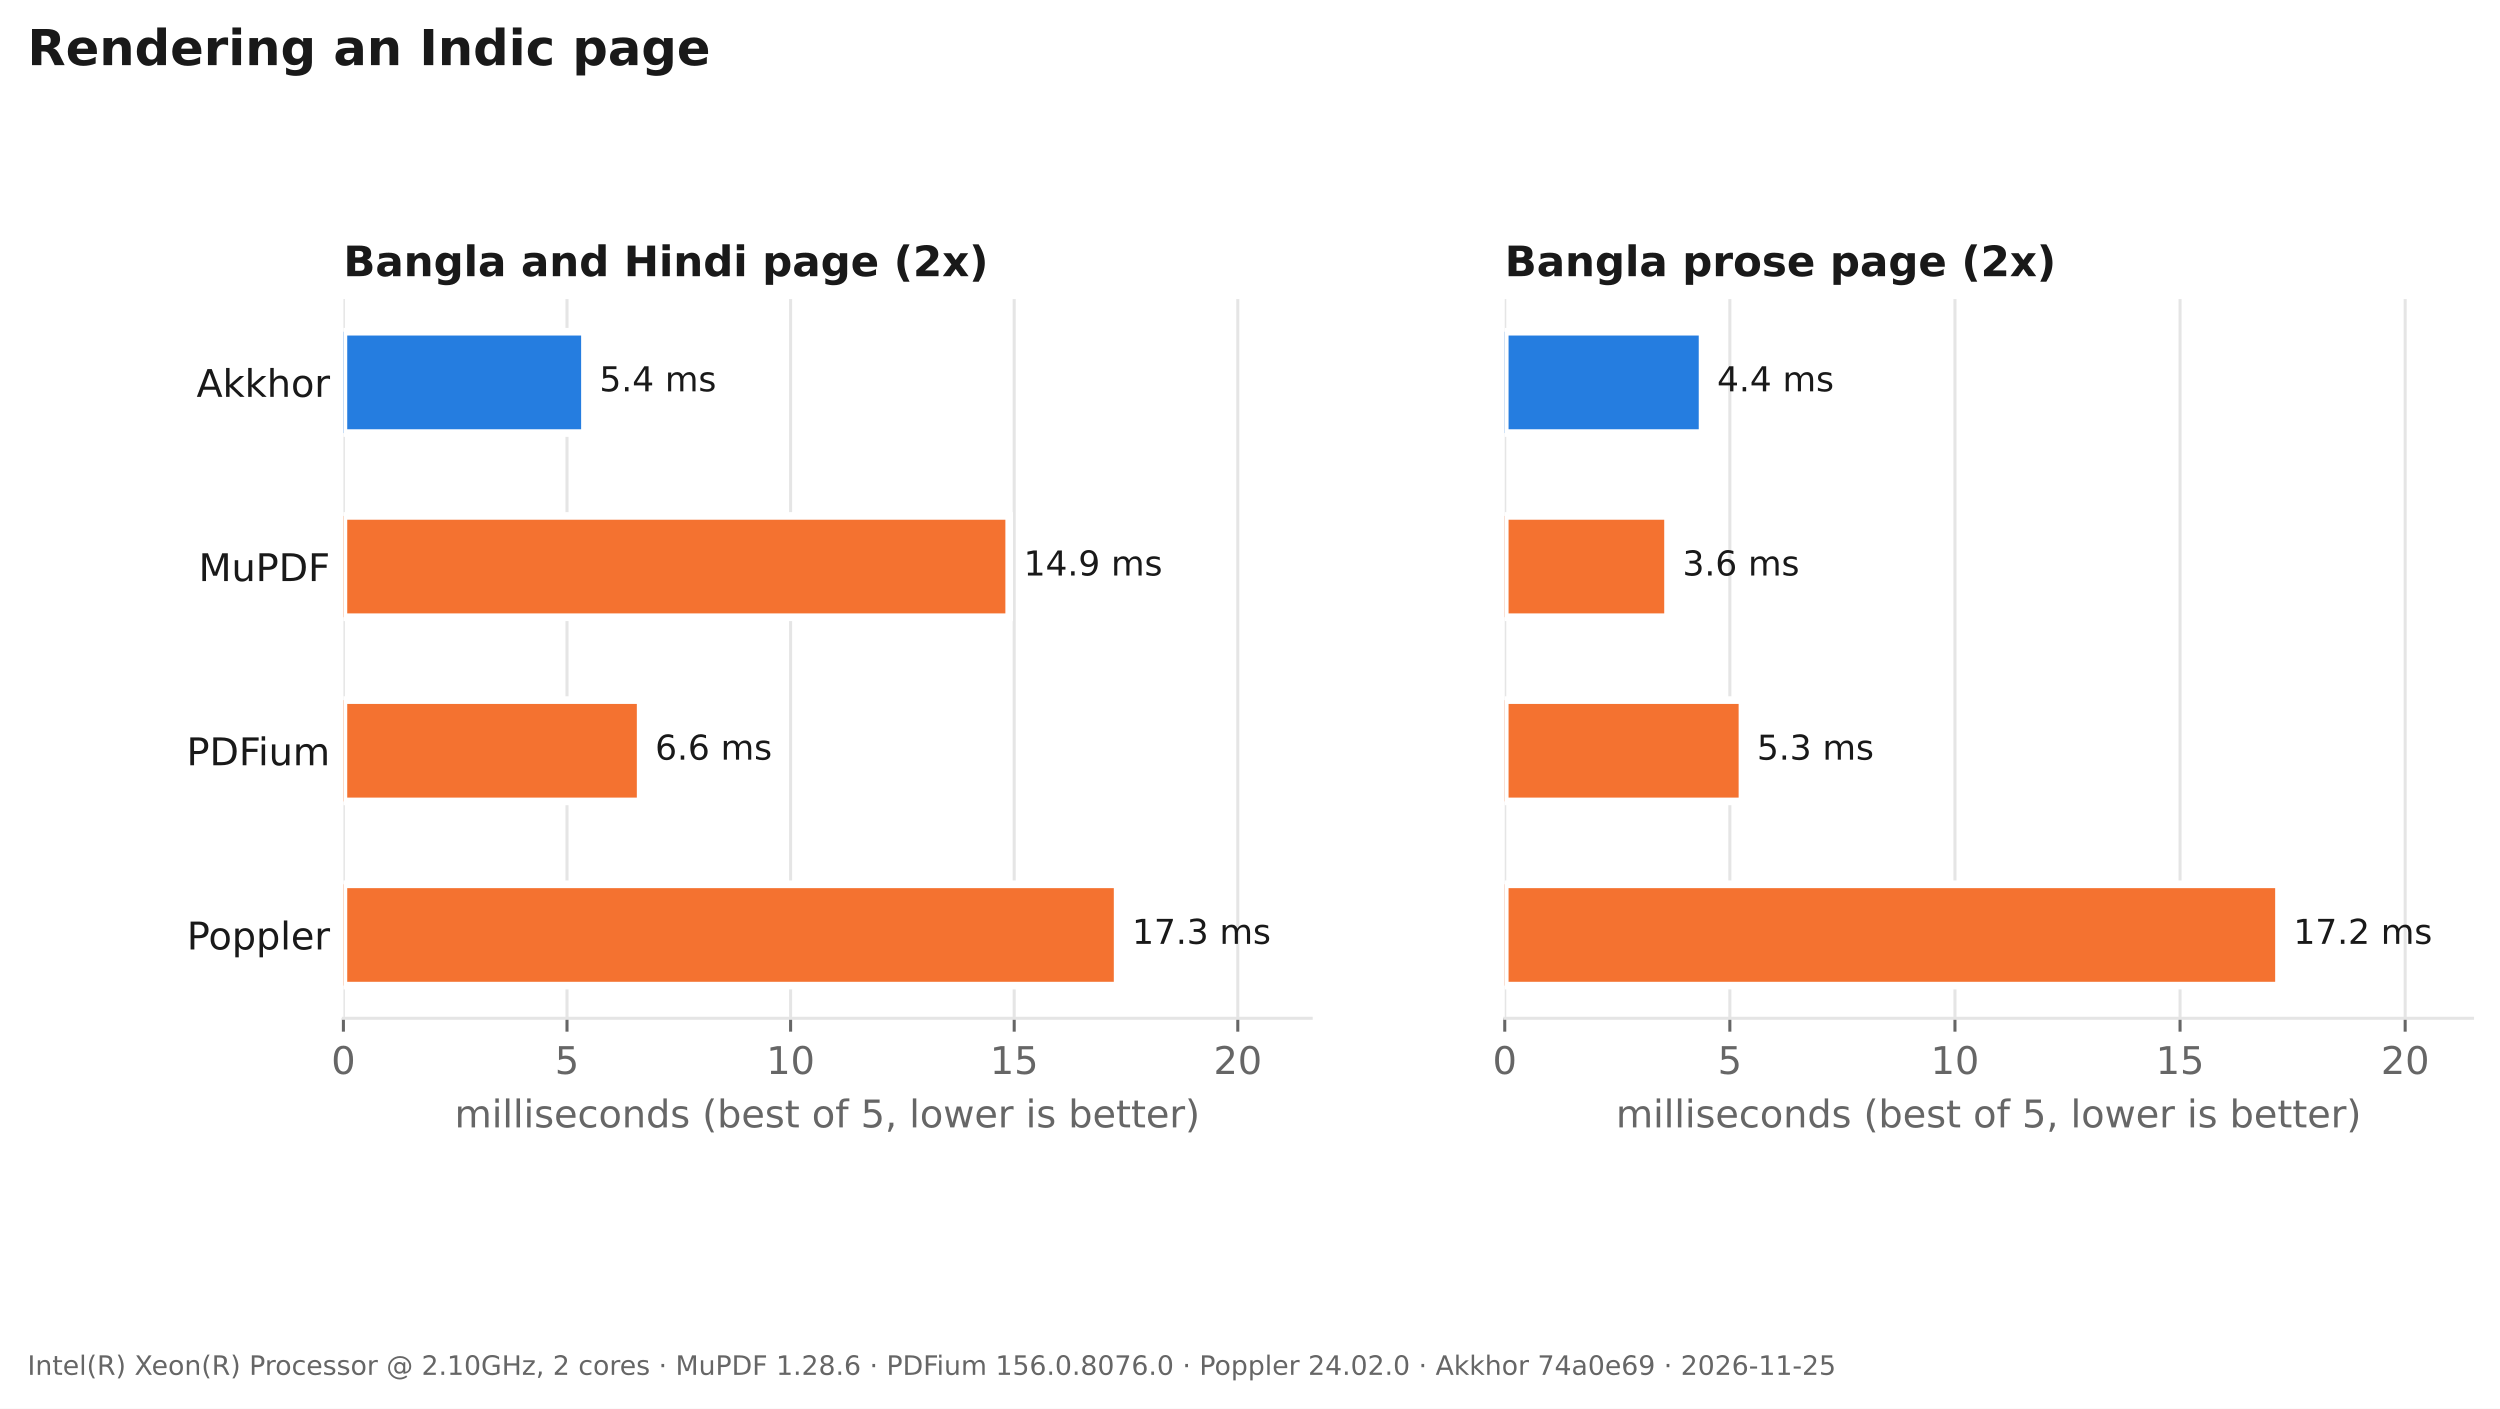
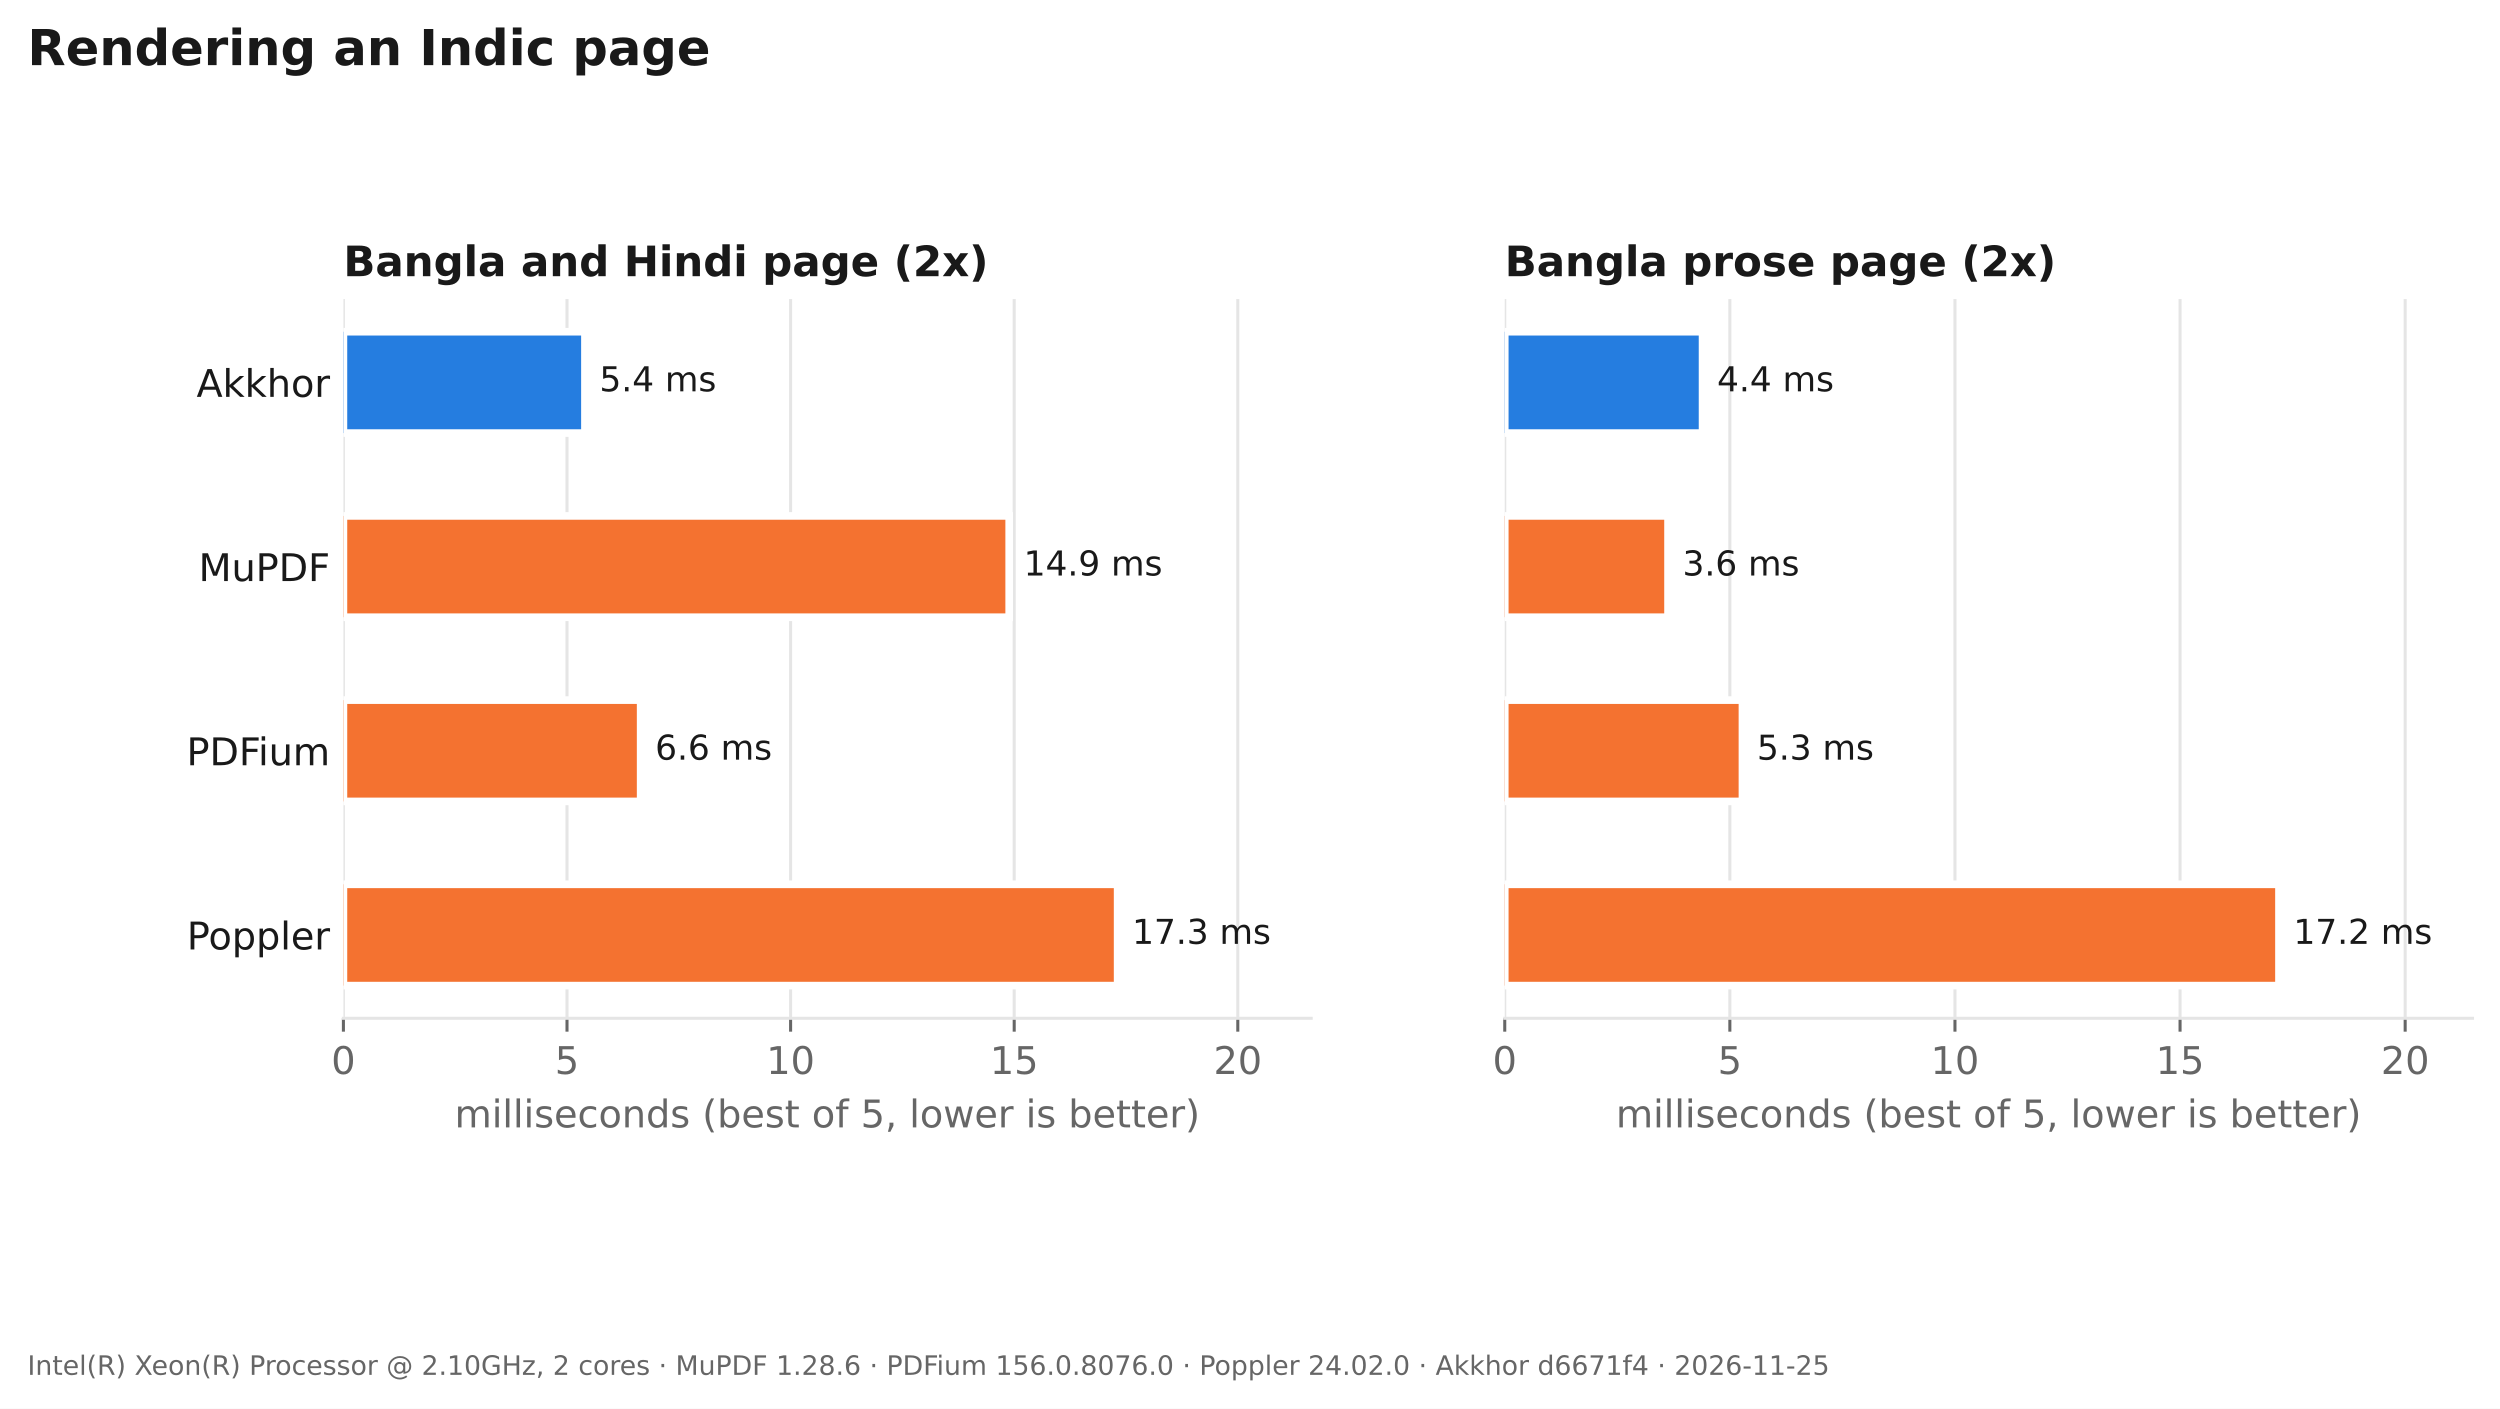
<svg xmlns="http://www.w3.org/2000/svg" xmlns:xlink="http://www.w3.org/1999/xlink" width="655.2pt" height="369.202pt" viewBox="0 0 655.2 369.202" version="1.1">
  <defs>
    <style type="text/css">*{stroke-linejoin: round; stroke-linecap: butt}</style>
  </defs>
  <g id="figure_1">
    <g id="patch_1">
      <path d="M 0 369.202  L 655.2 369.202  L 655.2 0  L 0 0  z " style="fill: #ffffff" />
    </g>
    <g id="axes_1">
      <g id="patch_2">
        <path d="M 90 266.873  L 343.636 266.873  L 343.636 78.377  L 90 78.377  z " style="fill: #ffffff" />
      </g>
      <g id="matplotlib.axis_1">
        <g id="xtick_1">
          <g id="line2d_1">
-             <path d="M 90 266.873  L 90 78.377  " clip-path="url(#p86dbcca1cc)" style="fill: none; stroke: #e5e5e5; stroke-width: 0.8; stroke-linecap: square" />
+             <path d="M 90 266.873  L 90 78.377  " clip-path="url(#p5ef564bcb4)" style="fill: none; stroke: #e5e5e5; stroke-width: 0.8; stroke-linecap: square" />
          </g>
          <g id="line2d_2">
            <defs>
-               <path id="mb887d22b95" d="M 0 0  L 0 3.5  " style="stroke: #666666; stroke-width: 0.8" />
+               <path id="m59bda0446d" d="M 0 0  L 0 3.5  " style="stroke: #666666; stroke-width: 0.8" />
            </defs>
            <g>
-               <use xlink:href="#mb887d22b95" x="90" y="266.873" style="fill: #666666; stroke: #666666; stroke-width: 0.8" />
+               <use xlink:href="#m59bda0446d" x="90" y="266.873" style="fill: #666666; stroke: #666666; stroke-width: 0.8" />
            </g>
          </g>
          <g id="text_1">
            <text style="font-size: 10px; font-family: 'DejaVu Sans'; text-anchor: middle; fill: #666666" x="90" y="281.471" transform="rotate(-0 90 281.4707)">0</text>
          </g>
        </g>
        <g id="xtick_2">
          <g id="line2d_3">
-             <path d="M 148.6 266.873  L 148.6 78.377  " clip-path="url(#p86dbcca1cc)" style="fill: none; stroke: #e5e5e5; stroke-width: 0.8; stroke-linecap: square" />
+             <path d="M 148.6 266.873  L 148.6 78.377  " clip-path="url(#p5ef564bcb4)" style="fill: none; stroke: #e5e5e5; stroke-width: 0.8; stroke-linecap: square" />
          </g>
          <g id="line2d_4">
            <g>
-               <use xlink:href="#mb887d22b95" x="148.6" y="266.873" style="fill: #666666; stroke: #666666; stroke-width: 0.8" />
+               <use xlink:href="#m59bda0446d" x="148.6" y="266.873" style="fill: #666666; stroke: #666666; stroke-width: 0.8" />
            </g>
          </g>
          <g id="text_2">
            <text style="font-size: 10px; font-family: 'DejaVu Sans'; text-anchor: middle; fill: #666666" x="148.6" y="281.471" transform="rotate(-0 148.6002 281.4707)">5</text>
          </g>
        </g>
        <g id="xtick_3">
          <g id="line2d_5">
-             <path d="M 207.2 266.873  L 207.2 78.377  " clip-path="url(#p86dbcca1cc)" style="fill: none; stroke: #e5e5e5; stroke-width: 0.8; stroke-linecap: square" />
+             <path d="M 207.2 266.873  L 207.2 78.377  " clip-path="url(#p5ef564bcb4)" style="fill: none; stroke: #e5e5e5; stroke-width: 0.8; stroke-linecap: square" />
          </g>
          <g id="line2d_6">
            <g>
-               <use xlink:href="#mb887d22b95" x="207.2" y="266.873" style="fill: #666666; stroke: #666666; stroke-width: 0.8" />
+               <use xlink:href="#m59bda0446d" x="207.2" y="266.873" style="fill: #666666; stroke: #666666; stroke-width: 0.8" />
            </g>
          </g>
          <g id="text_3">
            <text style="font-size: 10px; font-family: 'DejaVu Sans'; text-anchor: middle; fill: #666666" x="207.2" y="281.471" transform="rotate(-0 207.2004 281.4707)">10</text>
          </g>
        </g>
        <g id="xtick_4">
          <g id="line2d_7">
-             <path d="M 265.801 266.873  L 265.801 78.377  " clip-path="url(#p86dbcca1cc)" style="fill: none; stroke: #e5e5e5; stroke-width: 0.8; stroke-linecap: square" />
+             <path d="M 265.801 266.873  L 265.801 78.377  " clip-path="url(#p5ef564bcb4)" style="fill: none; stroke: #e5e5e5; stroke-width: 0.8; stroke-linecap: square" />
          </g>
          <g id="line2d_8">
            <g>
-               <use xlink:href="#mb887d22b95" x="265.801" y="266.873" style="fill: #666666; stroke: #666666; stroke-width: 0.8" />
+               <use xlink:href="#m59bda0446d" x="265.801" y="266.873" style="fill: #666666; stroke: #666666; stroke-width: 0.8" />
            </g>
          </g>
          <g id="text_4">
            <text style="font-size: 10px; font-family: 'DejaVu Sans'; text-anchor: middle; fill: #666666" x="265.801" y="281.471" transform="rotate(-0 265.8006 281.4707)">15</text>
          </g>
        </g>
        <g id="xtick_5">
          <g id="line2d_9">
-             <path d="M 324.401 266.873  L 324.401 78.377  " clip-path="url(#p86dbcca1cc)" style="fill: none; stroke: #e5e5e5; stroke-width: 0.8; stroke-linecap: square" />
+             <path d="M 324.401 266.873  L 324.401 78.377  " clip-path="url(#p5ef564bcb4)" style="fill: none; stroke: #e5e5e5; stroke-width: 0.8; stroke-linecap: square" />
          </g>
          <g id="line2d_10">
            <g>
-               <use xlink:href="#mb887d22b95" x="324.401" y="266.873" style="fill: #666666; stroke: #666666; stroke-width: 0.8" />
+               <use xlink:href="#m59bda0446d" x="324.401" y="266.873" style="fill: #666666; stroke: #666666; stroke-width: 0.8" />
            </g>
          </g>
          <g id="text_5">
            <text style="font-size: 10px; font-family: 'DejaVu Sans'; text-anchor: middle; fill: #666666" x="324.401" y="281.471" transform="rotate(-0 324.4008 281.4707)">20</text>
          </g>
        </g>
        <g id="text_6">
          <text style="font-size: 10px; font-family: 'DejaVu Sans'; text-anchor: middle; fill: #666666" x="216.818" y="295.471" transform="rotate(-0 216.8182 295.4715)">milliseconds (best of 5, lower is better)</text>
        </g>
      </g>
      <g id="matplotlib.axis_2">
        <g id="ytick_1">
          <g id="line2d_11" />
          <g id="text_7">
            <text style="font-size: 10px; font-family: 'DejaVu Sans'; text-anchor: end; fill: #191919" x="86.5" y="104.019" transform="rotate(-0 86.5 104.0186)">Akkhor</text>
          </g>
        </g>
        <g id="ytick_2">
          <g id="line2d_12" />
          <g id="text_8">
            <text style="font-size: 10px; font-family: 'DejaVu Sans'; text-anchor: end; fill: #191919" x="86.5" y="152.289" transform="rotate(-0 86.5 152.2886)">MuPDF</text>
          </g>
        </g>
        <g id="ytick_3">
          <g id="line2d_13" />
          <g id="text_9">
            <text style="font-size: 10px; font-family: 'DejaVu Sans'; text-anchor: end; fill: #191919" x="86.5" y="200.559" transform="rotate(-0 86.5 200.5594)">PDFium</text>
          </g>
        </g>
        <g id="ytick_4">
          <g id="line2d_14" />
          <g id="text_10">
            <text style="font-size: 10px; font-family: 'DejaVu Sans'; text-anchor: end; fill: #191919" x="86.5" y="248.83" transform="rotate(-0 86.5 248.8299)">Poppler</text>
          </g>
        </g>
      </g>
      <g id="patch_3">
-         <path d="M 90 113.494  L 153.3 113.494  L 153.3 86.945  L 90 86.945  z " clip-path="url(#p86dbcca1cc)" style="fill: #257de0; stroke: #ffffff; stroke-width: 2; stroke-linejoin: miter" />
+         <path d="M 90 113.494  L 153.3 113.494  L 153.3 86.945  L 90 86.945  z " clip-path="url(#p5ef564bcb4)" style="fill: #257de0; stroke: #ffffff; stroke-width: 2; stroke-linejoin: miter" />
      </g>
      <g id="patch_4">
-         <path d="M 90 161.764  L 264.488 161.764  L 264.488 135.215  L 90 135.215  z " clip-path="url(#p86dbcca1cc)" style="fill: #f47230; stroke: #ffffff; stroke-width: 2; stroke-linejoin: miter" />
+         <path d="M 90 161.764  L 264.488 161.764  L 264.488 135.215  L 90 135.215  z " clip-path="url(#p5ef564bcb4)" style="fill: #f47230; stroke: #ffffff; stroke-width: 2; stroke-linejoin: miter" />
      </g>
      <g id="patch_5">
-         <path d="M 90 210.035  L 167.903 210.035  L 167.903 183.486  L 90 183.486  z " clip-path="url(#p86dbcca1cc)" style="fill: #f47230; stroke: #ffffff; stroke-width: 2; stroke-linejoin: miter" />
+         <path d="M 90 210.035  L 167.903 210.035  L 167.903 183.486  L 90 183.486  z " clip-path="url(#p5ef564bcb4)" style="fill: #f47230; stroke: #ffffff; stroke-width: 2; stroke-linejoin: miter" />
      </g>
      <g id="patch_6">
-         <path d="M 90 258.305  L 292.909 258.305  L 292.909 231.756  L 90 231.756  z " clip-path="url(#p86dbcca1cc)" style="fill: #f47230; stroke: #ffffff; stroke-width: 2; stroke-linejoin: miter" />
+         <path d="M 90 258.305  L 292.909 258.305  L 292.909 231.756  L 90 231.756  z " clip-path="url(#p5ef564bcb4)" style="fill: #f47230; stroke: #ffffff; stroke-width: 2; stroke-linejoin: miter" />
      </g>
      <g id="patch_7">
        <path d="M 90 266.873  L 343.636 266.873  " style="fill: none; stroke: #e5e5e5; stroke-width: 0.8; stroke-linejoin: miter; stroke-linecap: square" />
      </g>
      <g id="text_11">
        <text style="font-size: 9px; font-family: 'DejaVu Sans'; text-anchor: start; fill: #191919" x="157.104" y="102.557" transform="rotate(-0 157.1045 102.5573)">5.4 ms</text>
      </g>
      <g id="text_12">
        <text style="font-size: 9px; font-family: 'DejaVu Sans'; text-anchor: start; fill: #191919" x="268.293" y="150.828" transform="rotate(-0 268.2925 150.8277)">14.9 ms</text>
      </g>
      <g id="text_13">
        <text style="font-size: 9px; font-family: 'DejaVu Sans'; text-anchor: start; fill: #191919" x="171.708" y="199.098" transform="rotate(-0 171.7077 199.0981)">6.6 ms</text>
      </g>
      <g id="text_14">
        <text style="font-size: 9px; font-family: 'DejaVu Sans'; text-anchor: start; fill: #191919" x="296.714" y="247.369" transform="rotate(-0 296.7136 247.3685)">17.3 ms</text>
      </g>
      <g id="text_15">
        <text style="font-weight: 700; font-size: 11px; font-family: 'DejaVu Sans'; text-anchor: start; fill: #191919" x="90" y="72.377" transform="rotate(-0 90 72.37702)">Bangla and Hindi page (2x)</text>
      </g>
    </g>
    <g id="axes_2">
      <g id="patch_8">
        <path d="M 394.364 266.873  L 648 266.873  L 648 78.377  L 394.364 78.377  z " style="fill: #ffffff" />
      </g>
      <g id="matplotlib.axis_3">
        <g id="xtick_6">
          <g id="line2d_15">
-             <path d="M 394.364 266.873  L 394.364 78.377  " clip-path="url(#p749f4aa442)" style="fill: none; stroke: #e5e5e5; stroke-width: 0.8; stroke-linecap: square" />
+             <path d="M 394.364 266.873  L 394.364 78.377  " clip-path="url(#pbc432ef72e)" style="fill: none; stroke: #e5e5e5; stroke-width: 0.8; stroke-linecap: square" />
          </g>
          <g id="line2d_16">
            <g>
-               <use xlink:href="#mb887d22b95" x="394.364" y="266.873" style="fill: #666666; stroke: #666666; stroke-width: 0.8" />
+               <use xlink:href="#m59bda0446d" x="394.364" y="266.873" style="fill: #666666; stroke: #666666; stroke-width: 0.8" />
            </g>
          </g>
          <g id="text_16">
            <text style="font-size: 10px; font-family: 'DejaVu Sans'; text-anchor: middle; fill: #666666" x="394.364" y="281.471" transform="rotate(-0 394.3636 281.4707)">0</text>
          </g>
        </g>
        <g id="xtick_7">
          <g id="line2d_17">
-             <path d="M 453.359 266.873  L 453.359 78.377  " clip-path="url(#p749f4aa442)" style="fill: none; stroke: #e5e5e5; stroke-width: 0.8; stroke-linecap: square" />
+             <path d="M 453.359 266.873  L 453.359 78.377  " clip-path="url(#pbc432ef72e)" style="fill: none; stroke: #e5e5e5; stroke-width: 0.8; stroke-linecap: square" />
          </g>
          <g id="line2d_18">
            <g>
-               <use xlink:href="#mb887d22b95" x="453.359" y="266.873" style="fill: #666666; stroke: #666666; stroke-width: 0.8" />
+               <use xlink:href="#m59bda0446d" x="453.359" y="266.873" style="fill: #666666; stroke: #666666; stroke-width: 0.8" />
            </g>
          </g>
          <g id="text_17">
            <text style="font-size: 10px; font-family: 'DejaVu Sans'; text-anchor: middle; fill: #666666" x="453.359" y="281.471" transform="rotate(-0 453.3591 281.4707)">5</text>
          </g>
        </g>
        <g id="xtick_8">
          <g id="line2d_19">
-             <path d="M 512.355 266.873  L 512.355 78.377  " clip-path="url(#p749f4aa442)" style="fill: none; stroke: #e5e5e5; stroke-width: 0.8; stroke-linecap: square" />
+             <path d="M 512.355 266.873  L 512.355 78.377  " clip-path="url(#pbc432ef72e)" style="fill: none; stroke: #e5e5e5; stroke-width: 0.8; stroke-linecap: square" />
          </g>
          <g id="line2d_20">
            <g>
-               <use xlink:href="#mb887d22b95" x="512.355" y="266.873" style="fill: #666666; stroke: #666666; stroke-width: 0.8" />
+               <use xlink:href="#m59bda0446d" x="512.355" y="266.873" style="fill: #666666; stroke: #666666; stroke-width: 0.8" />
            </g>
          </g>
          <g id="text_18">
            <text style="font-size: 10px; font-family: 'DejaVu Sans'; text-anchor: middle; fill: #666666" x="512.355" y="281.471" transform="rotate(-0 512.3546 281.4707)">10</text>
          </g>
        </g>
        <g id="xtick_9">
          <g id="line2d_21">
-             <path d="M 571.35 266.873  L 571.35 78.377  " clip-path="url(#p749f4aa442)" style="fill: none; stroke: #e5e5e5; stroke-width: 0.8; stroke-linecap: square" />
+             <path d="M 571.35 266.873  L 571.35 78.377  " clip-path="url(#pbc432ef72e)" style="fill: none; stroke: #e5e5e5; stroke-width: 0.8; stroke-linecap: square" />
          </g>
          <g id="line2d_22">
            <g>
-               <use xlink:href="#mb887d22b95" x="571.35" y="266.873" style="fill: #666666; stroke: #666666; stroke-width: 0.8" />
+               <use xlink:href="#m59bda0446d" x="571.35" y="266.873" style="fill: #666666; stroke: #666666; stroke-width: 0.8" />
            </g>
          </g>
          <g id="text_19">
            <text style="font-size: 10px; font-family: 'DejaVu Sans'; text-anchor: middle; fill: #666666" x="571.35" y="281.471" transform="rotate(-0 571.3501 281.4707)">15</text>
          </g>
        </g>
        <g id="xtick_10">
          <g id="line2d_23">
-             <path d="M 630.346 266.873  L 630.346 78.377  " clip-path="url(#p749f4aa442)" style="fill: none; stroke: #e5e5e5; stroke-width: 0.8; stroke-linecap: square" />
+             <path d="M 630.346 266.873  L 630.346 78.377  " clip-path="url(#pbc432ef72e)" style="fill: none; stroke: #e5e5e5; stroke-width: 0.8; stroke-linecap: square" />
          </g>
          <g id="line2d_24">
            <g>
-               <use xlink:href="#mb887d22b95" x="630.346" y="266.873" style="fill: #666666; stroke: #666666; stroke-width: 0.8" />
+               <use xlink:href="#m59bda0446d" x="630.346" y="266.873" style="fill: #666666; stroke: #666666; stroke-width: 0.8" />
            </g>
          </g>
          <g id="text_20">
            <text style="font-size: 10px; font-family: 'DejaVu Sans'; text-anchor: middle; fill: #666666" x="630.346" y="281.471" transform="rotate(-0 630.3456 281.4707)">20</text>
          </g>
        </g>
        <g id="text_21">
          <text style="font-size: 10px; font-family: 'DejaVu Sans'; text-anchor: middle; fill: #666666" x="521.182" y="295.471" transform="rotate(-0 521.1818 295.4715)">milliseconds (best of 5, lower is better)</text>
        </g>
      </g>
      <g id="matplotlib.axis_4">
        <g id="ytick_5">
          <g id="line2d_25" />
        </g>
        <g id="ytick_6">
          <g id="line2d_26" />
        </g>
        <g id="ytick_7">
          <g id="line2d_27" />
        </g>
        <g id="ytick_8">
          <g id="line2d_28" />
        </g>
      </g>
      <g id="patch_9">
-         <path d="M 394.364 113.494  L 446.209 113.494  L 446.209 86.945  L 394.364 86.945  z " clip-path="url(#p749f4aa442)" style="fill: #257de0; stroke: #ffffff; stroke-width: 2; stroke-linejoin: miter" />
+         <path d="M 394.364 113.494  L 446.209 113.494  L 446.209 86.945  L 394.364 86.945  z " clip-path="url(#pbc432ef72e)" style="fill: #257de0; stroke: #ffffff; stroke-width: 2; stroke-linejoin: miter" />
      </g>
      <g id="patch_10">
-         <path d="M 394.364 161.764  L 437.159 161.764  L 437.159 135.215  L 394.364 135.215  z " clip-path="url(#p749f4aa442)" style="fill: #f47230; stroke: #ffffff; stroke-width: 2; stroke-linejoin: miter" />
+         <path d="M 394.364 161.764  L 437.159 161.764  L 437.159 135.215  L 394.364 135.215  z " clip-path="url(#pbc432ef72e)" style="fill: #f47230; stroke: #ffffff; stroke-width: 2; stroke-linejoin: miter" />
      </g>
      <g id="patch_11">
-         <path d="M 394.364 210.035  L 456.663 210.035  L 456.663 183.486  L 394.364 183.486  z " clip-path="url(#p749f4aa442)" style="fill: #f47230; stroke: #ffffff; stroke-width: 2; stroke-linejoin: miter" />
+         <path d="M 394.364 210.035  L 456.663 210.035  L 456.663 183.486  L 394.364 183.486  z " clip-path="url(#pbc432ef72e)" style="fill: #f47230; stroke: #ffffff; stroke-width: 2; stroke-linejoin: miter" />
      </g>
      <g id="patch_12">
-         <path d="M 394.364 258.305  L 597.273 258.305  L 597.273 231.756  L 394.364 231.756  z " clip-path="url(#p749f4aa442)" style="fill: #f47230; stroke: #ffffff; stroke-width: 2; stroke-linejoin: miter" />
+         <path d="M 394.364 258.305  L 597.273 258.305  L 597.273 231.756  L 394.364 231.756  z " clip-path="url(#pbc432ef72e)" style="fill: #f47230; stroke: #ffffff; stroke-width: 2; stroke-linejoin: miter" />
      </g>
      <g id="patch_13">
        <path d="M 394.364 266.873  L 648 266.873  " style="fill: none; stroke: #e5e5e5; stroke-width: 0.8; stroke-linejoin: miter; stroke-linecap: square" />
      </g>
      <g id="text_22">
        <text style="font-size: 9px; font-family: 'DejaVu Sans'; text-anchor: start; fill: #191919" x="450.013" y="102.557" transform="rotate(-0 450.0134 102.5573)">4.4 ms</text>
      </g>
      <g id="text_23">
        <text style="font-size: 9px; font-family: 'DejaVu Sans'; text-anchor: start; fill: #191919" x="440.964" y="150.828" transform="rotate(-0 440.9635 150.8277)">3.6 ms</text>
      </g>
      <g id="text_24">
        <text style="font-size: 9px; font-family: 'DejaVu Sans'; text-anchor: start; fill: #191919" x="460.467" y="199.098" transform="rotate(-0 460.4674 199.0981)">5.3 ms</text>
      </g>
      <g id="text_25">
        <text style="font-size: 9px; font-family: 'DejaVu Sans'; text-anchor: start; fill: #191919" x="601.077" y="247.369" transform="rotate(-0 601.0773 247.3685)">17.2 ms</text>
      </g>
      <g id="text_26">
        <text style="font-weight: 700; font-size: 11px; font-family: 'DejaVu Sans'; text-anchor: start; fill: #191919" x="394.364" y="72.377" transform="rotate(-0 394.3636 72.37702)">Bangla prose page (2x)</text>
      </g>
    </g>
    <g id="text_27">
      <text style="font-weight: 700; font-size: 13px; font-family: 'DejaVu Sans'; text-anchor: start; fill: #191919" x="7.2" y="17.078" transform="rotate(-0 7.2 17.07797)">Rendering an Indic page</text>
    </g>
    <g id="text_28">
-       <text style="font-size: 7px; font-family: 'DejaVu Sans'; text-anchor: start; fill: #666666" x="7.2" y="360.32" transform="rotate(-0 7.2 360.3199)">Intel(R) Xeon(R) Processor @ 2.10GHz, 2 cores · MuPDF 1.28.6 · PDFium 156.0.8076.0 · Poppler 24.02.0 · Akkhor 74a0e69 · 2026-11-25</text>
+       <text style="font-size: 7px; font-family: 'DejaVu Sans'; text-anchor: start; fill: #666666" x="7.2" y="360.32" transform="rotate(-0 7.2 360.3199)">Intel(R) Xeon(R) Processor @ 2.10GHz, 2 cores · MuPDF 1.28.6 · PDFium 156.0.8076.0 · Poppler 24.02.0 · Akkhor d6671f4 · 2026-11-25</text>
    </g>
  </g>
  <defs>
-     <clipPath id="p86dbcca1cc">
+     <clipPath id="p5ef564bcb4">
      <rect x="90" y="78.377" width="253.636" height="188.496" />
    </clipPath>
-     <clipPath id="p749f4aa442">
+     <clipPath id="pbc432ef72e">
      <rect x="394.364" y="78.377" width="253.636" height="188.496" />
    </clipPath>
  </defs>
</svg>
